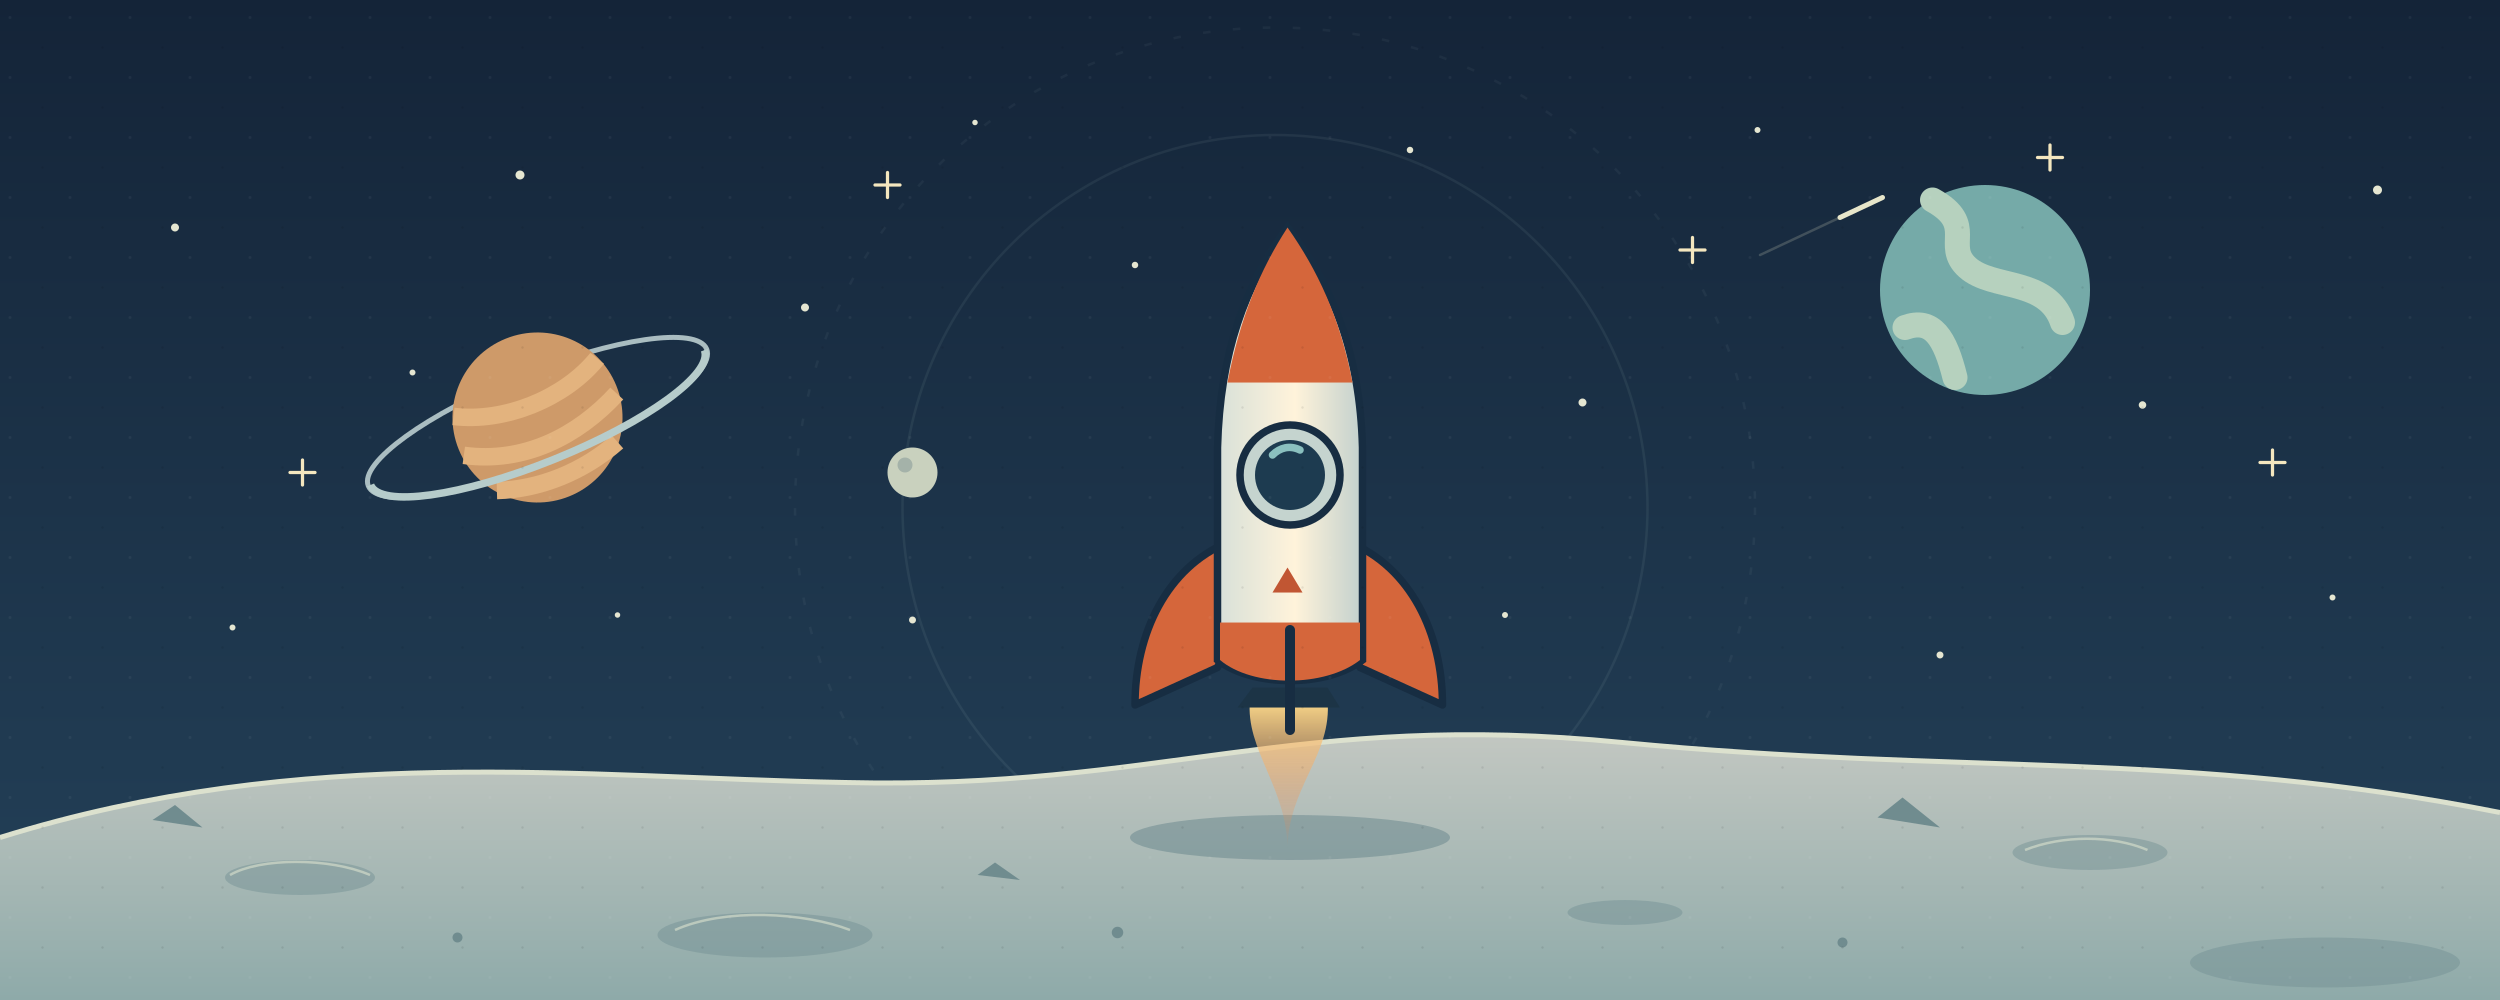
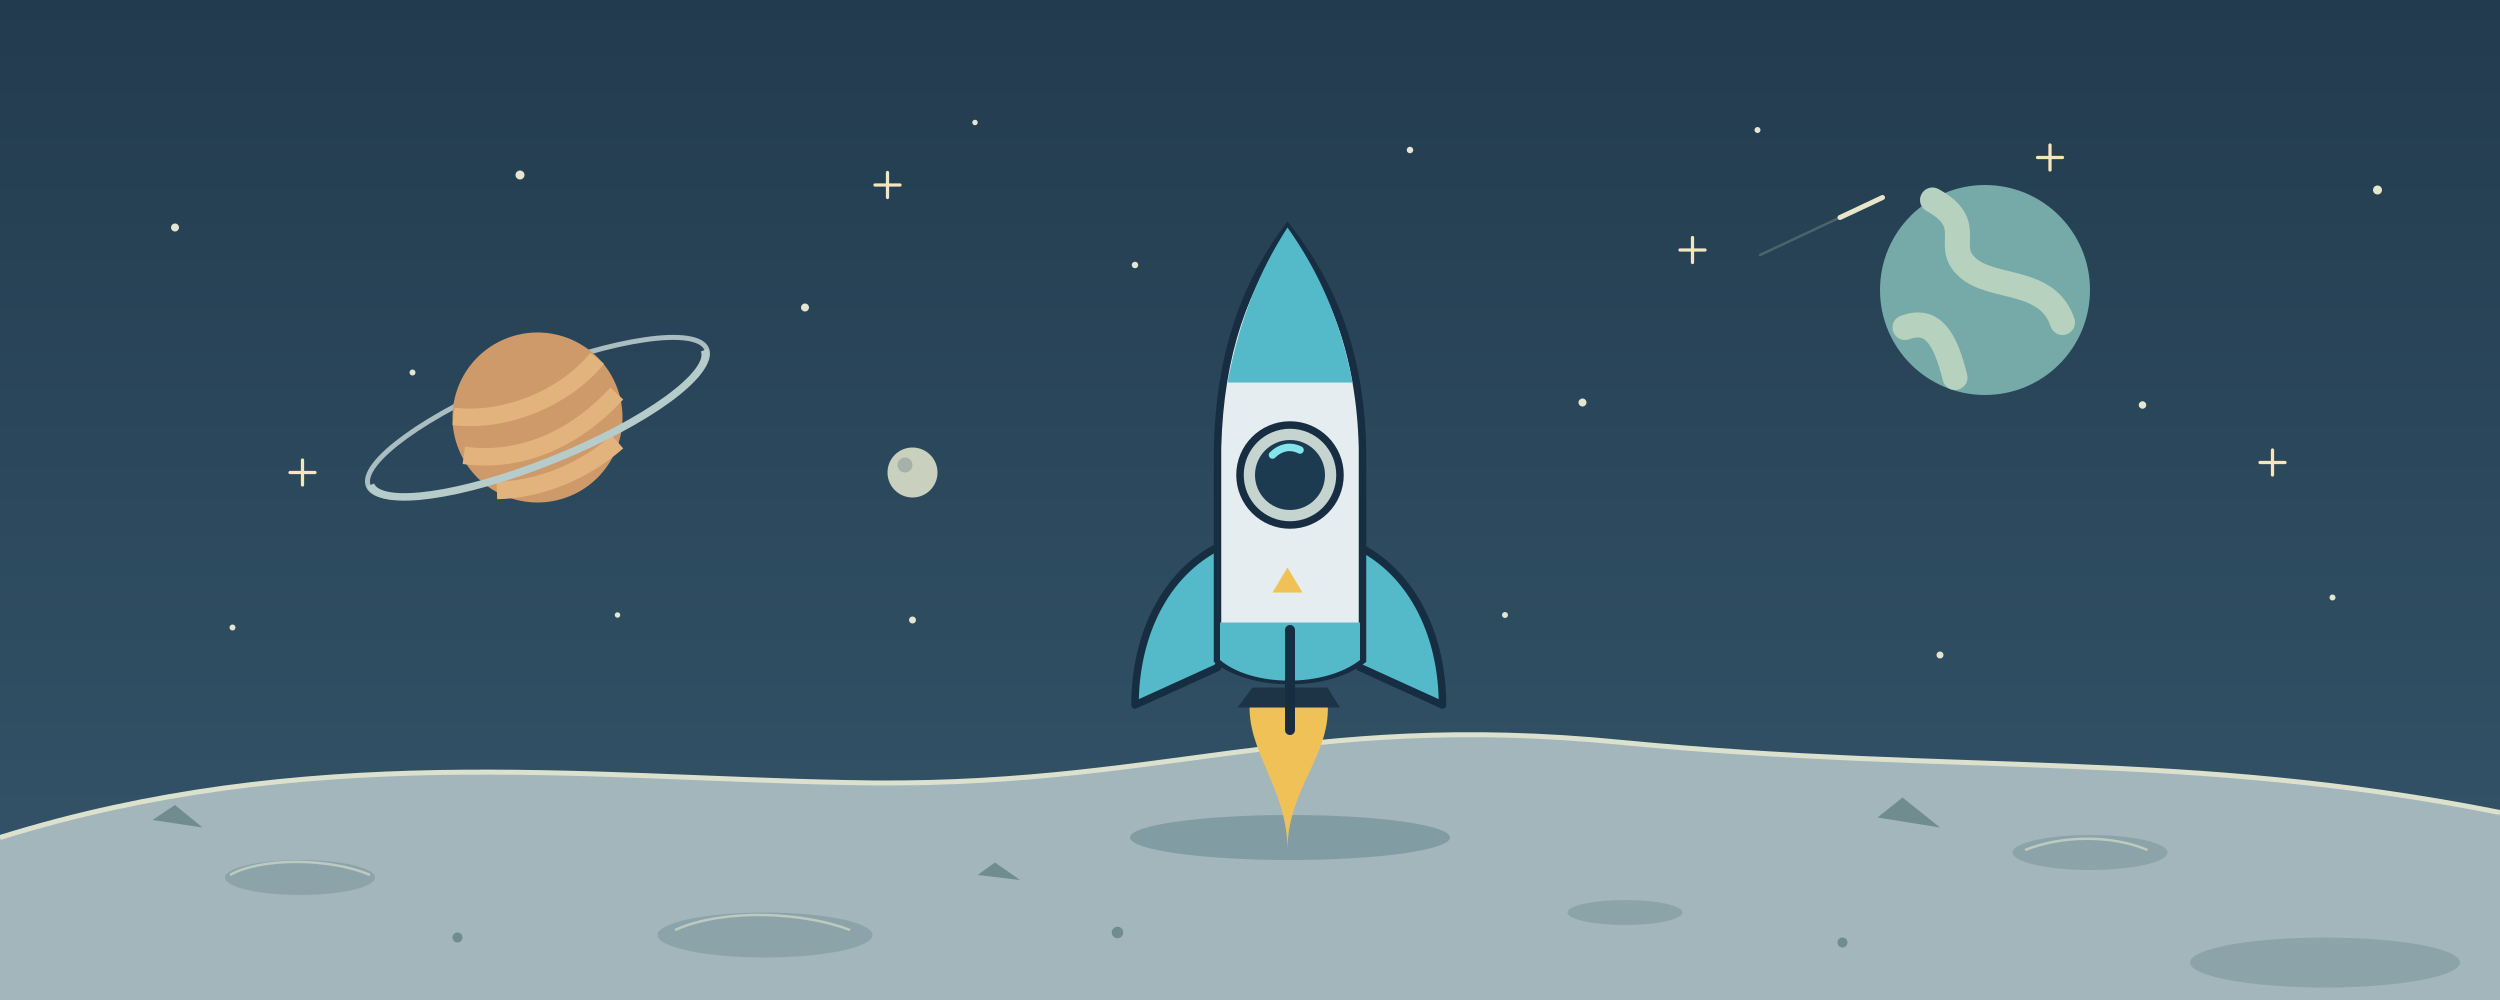
<svg xmlns="http://www.w3.org/2000/svg" viewBox="0 0 1000 400" fill="none">
  <defs>
    <linearGradient id="sky" x1="500" y1="0" x2="500" y2="400" gradientUnits="userSpaceOnUse">
-       <stop stop-color="#142438" />
-       <stop offset="1" stop-color="#24425a" />
+       <stop stop-color="#233b4e" />
+       <stop offset="1" stop-color="#35566b" />
    </linearGradient>
-     <linearGradient id="moon" x1="500" y1="290" x2="500" y2="400" gradientUnits="userSpaceOnUse">
-       <stop stop-color="#c4c8c2" />
-       <stop offset="1" stop-color="#8eaaa9" />
-     </linearGradient>
-     <linearGradient id="hull" x1="485" y1="160" x2="545" y2="160" gradientUnits="userSpaceOnUse">
-       <stop stop-color="#d5dfd9" />
-       <stop offset=".55" stop-color="#fff3da" />
-       <stop offset="1" stop-color="#c2d0cd" />
-     </linearGradient>
-     <linearGradient id="flame" x1="515" y1="280" x2="515" y2="341" gradientUnits="userSpaceOnUse">
-       <stop stop-color="#fbd98a" />
-       <stop offset="1" stop-color="#e87842" stop-opacity="0" />
-     </linearGradient>
-     <pattern id="grain" width="24" height="24" patternUnits="userSpaceOnUse">
-       <circle cx="4" cy="7" r=".6" fill="#fff" opacity=".05" />
-       <circle cx="17" cy="19" r=".5" fill="#000" opacity=".08" />
-     </pattern>
    <g id="star">
      <path d="M0-5v10M-5 0H5" stroke="#f4e7bf" stroke-width="1.3" stroke-linecap="round" />
    </g>
  </defs>
  <path fill="url(#sky)" d="M0 0h1000v400H0z" />
-   <circle cx="510" cy="203" r="149" stroke="#d3e4de" stroke-opacity=".07" />
-   <circle cx="510" cy="203" r="192" stroke="#d3e4de" stroke-opacity=".05" stroke-dasharray="3 9" />
  <g fill="#e5e6d1">
    <circle cx="70" cy="91" r="1.6" />
    <circle cx="165" cy="149" r="1.2" />
    <circle cx="208" cy="70" r="1.8" />
    <circle cx="322" cy="123" r="1.6" />
    <circle cx="390" cy="49" r="1.1" />
    <circle cx="564" cy="60" r="1.3" />
    <circle cx="633" cy="161" r="1.6" />
    <circle cx="703" cy="52" r="1.2" />
    <circle cx="857" cy="162" r="1.5" />
    <circle cx="951" cy="76" r="1.8" />
    <circle cx="933" cy="239" r="1.2" />
    <circle cx="93" cy="251" r="1.2" />
    <circle cx="247" cy="246" r="1.1" />
    <circle cx="776" cy="262" r="1.4" />
    <circle cx="365" cy="248" r="1.4" />
    <circle cx="454" cy="106" r="1.3" />
    <circle cx="602" cy="246" r="1.2" />
  </g>
  <g>
    <use href="#star" x="121" y="189" />
    <use href="#star" x="355" y="74" />
    <use href="#star" x="677" y="100" />
    <use href="#star" x="909" y="185" />
    <use href="#star" x="820" y="63" />
  </g>
  <path d="m753 79-49 23" stroke="#e7e6ca" stroke-opacity=".2" stroke-linecap="round" />
  <path d="m753 79-17 8" stroke="#e7e6ca" stroke-width="2" stroke-linecap="round" />
  <g transform="translate(215 167) rotate(-22)">
    <ellipse rx="73" ry="18" stroke="#aabdc1" stroke-width="2" />
    <circle r="34" fill="#ce9a69" />
    <path d="M-31-13c18 10 44 10 62 0M-33 3c21 12 45 10 66 0M-26 21c16 6 35 6 52 0" stroke="#e3b37e" stroke-width="7" />
    <path d="M-72 0c0 10 32 18 72 18s72-8 72-18" stroke="#b6cccb" stroke-width="3" />
  </g>
  <circle cx="794" cy="116" r="42" fill="#75aaa8" />
  <path d="M773 80c18 10 4 18 14 27s32 4 38 22M762 131c11-4 16 4 20 20" stroke="#b6d1be" stroke-width="10" stroke-linecap="round" />
  <path d="M810 77a42 42 0 0 1-24 80 42 42 0 0 0 24-80Z" fill="#294f60" opacity=".35" />
  <circle cx="365" cy="189" r="10" fill="#c9d1be" />
  <circle cx="362" cy="186" r="3" fill="#a4b2a9" />
-   <path d="M0 335c122-38 233-24 338-22 126 3 180-29 311-16 135 13 225 3 351 28v75H0Z" fill="url(#moon)" />
+   <path d="M0 335c122-38 233-24 338-22 126 3 180-29 311-16 135 13 225 3 351 28v75H0Z" fill="#a2b6bc" />
  <path d="M0 335c122-38 233-24 338-22 126 3 180-29 311-16 135 13 225 3 351 28" stroke="#dce1ce" stroke-width="2" />
  <g fill="#718f93" opacity=".45">
    <ellipse cx="120" cy="351" rx="30" ry="7" />
    <ellipse cx="306" cy="374" rx="43" ry="9" />
    <ellipse cx="836" cy="341" rx="31" ry="7" />
    <ellipse cx="930" cy="385" rx="54" ry="10" />
    <ellipse cx="650" cy="365" rx="23" ry="5" />
  </g>
  <g stroke="#dce3ce" stroke-opacity=".6">
    <path d="M92 350c12-7 40-7 56 0M270 372c20-9 52-7 70 0M810 340c15-6 35-6 49 0" />
  </g>
  <g fill="#708c8f">
    <path d="m61 328 9-6 11 9ZM751 327l10-8 15 12ZM391 350l7-5 10 7Z" />
    <circle cx="183" cy="375" r="2" />
    <circle cx="447" cy="373" r="2.3" />
    <circle cx="737" cy="377" r="2" />
  </g>
  <ellipse cx="516" cy="335" rx="64" ry="9" fill="#476c77" opacity=".35" />
-   <path d="M500 280c-2 20 15 35 15 60 0-25 18-38 16-60Z" fill="url(#flame)" />
-   <path d="M491 217c-24 10-37 36-37 65l33-15 13-29ZM540 217c24 10 37 36 37 65l-33-15-13-29Z" fill="#d5663b" stroke="#172d42" stroke-width="3" stroke-linejoin="round" />
-   <path d="M487 179c1-38 11-65 28-88 18 23 29 50 30 88v85c-14 11-44 11-58 0Z" fill="url(#hull)" stroke="#172d42" stroke-width="3" />
-   <path d="M491 153c5-26 13-45 24-62 12 17 21 36 26 62Z" fill="#d5663b" />
-   <path d="M488 249h56v15c-14 11-43 11-56 0Z" fill="#d5663b" />
+   <path d="M500 280c-2 20 15 35 15 60 0-25 18-38 16-60Z" fill="#efc157" />
+   <path d="M491 217c-24 10-37 36-37 65l33-15 13-29ZM540 217c24 10 37 36 37 65l-33-15-13-29Z" fill="#54b9c8" stroke="#172d42" stroke-width="3" stroke-linejoin="round" />
+   <path d="M487 179c1-38 11-65 28-88 18 23 29 50 30 88v85c-14 11-44 11-58 0Z" fill="#e5edf0" stroke="#172d42" stroke-width="3" />
+   <path d="M491 153c5-26 13-45 24-62 12 17 21 36 26 62Z" fill="#54b9c8" />
+   <path d="M488 249h56v15c-14 11-43 11-56 0Z" fill="#54b9c8" />
  <circle cx="516" cy="190" r="20" fill="#c5d4cf" stroke="#172d42" stroke-width="3" />
  <circle cx="516" cy="190" r="14" fill="#1d3b50" />
-   <path d="M509 182c3-3 7-4 11-2" stroke="#8ac0bf" stroke-width="3" stroke-linecap="round" />
+   <path d="M509 182c3-3 7-4 11-2" stroke="#84e5ec" stroke-width="3" stroke-linecap="round" />
  <path d="M501 275h30l5 8h-41Z" fill="#1c3446" />
-   <path d="m515 227 6 10h-12Z" fill="#c15633" />
+   <path d="m515 227 6 10h-12Z" fill="#efc157" />
  <path d="M516 252v40" stroke="#172d42" stroke-width="4" stroke-linecap="round" />
-   <path d="M0 0h1000v400H0z" fill="url(#grain)" />
</svg>
